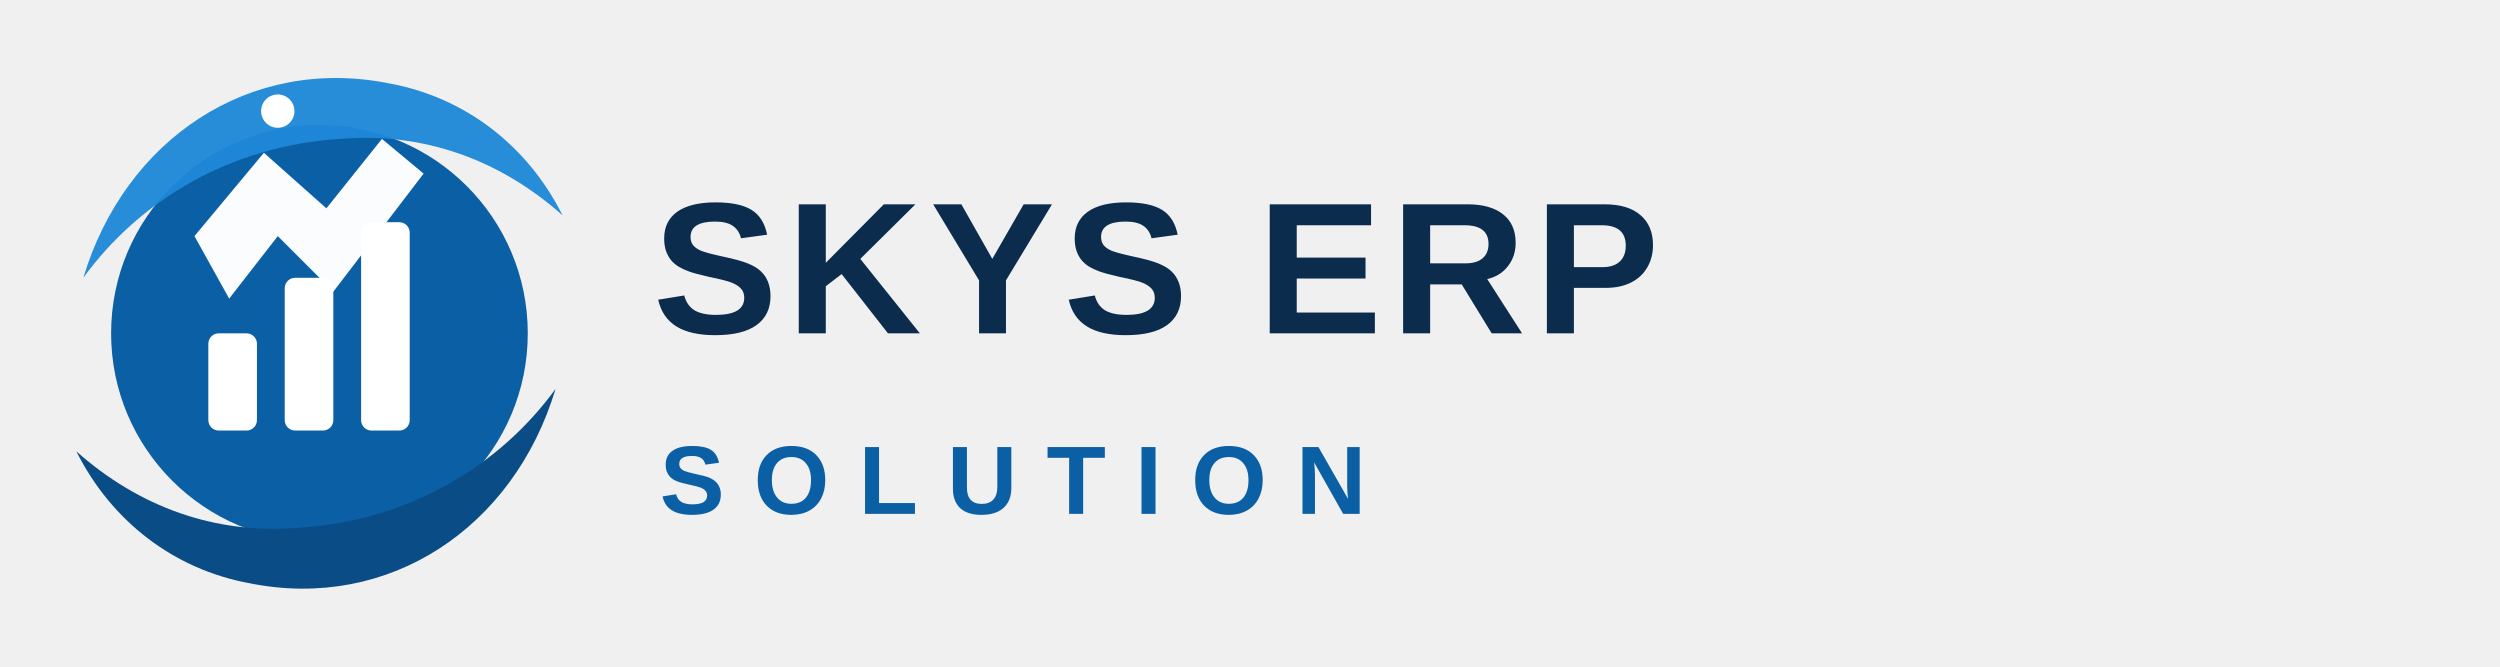
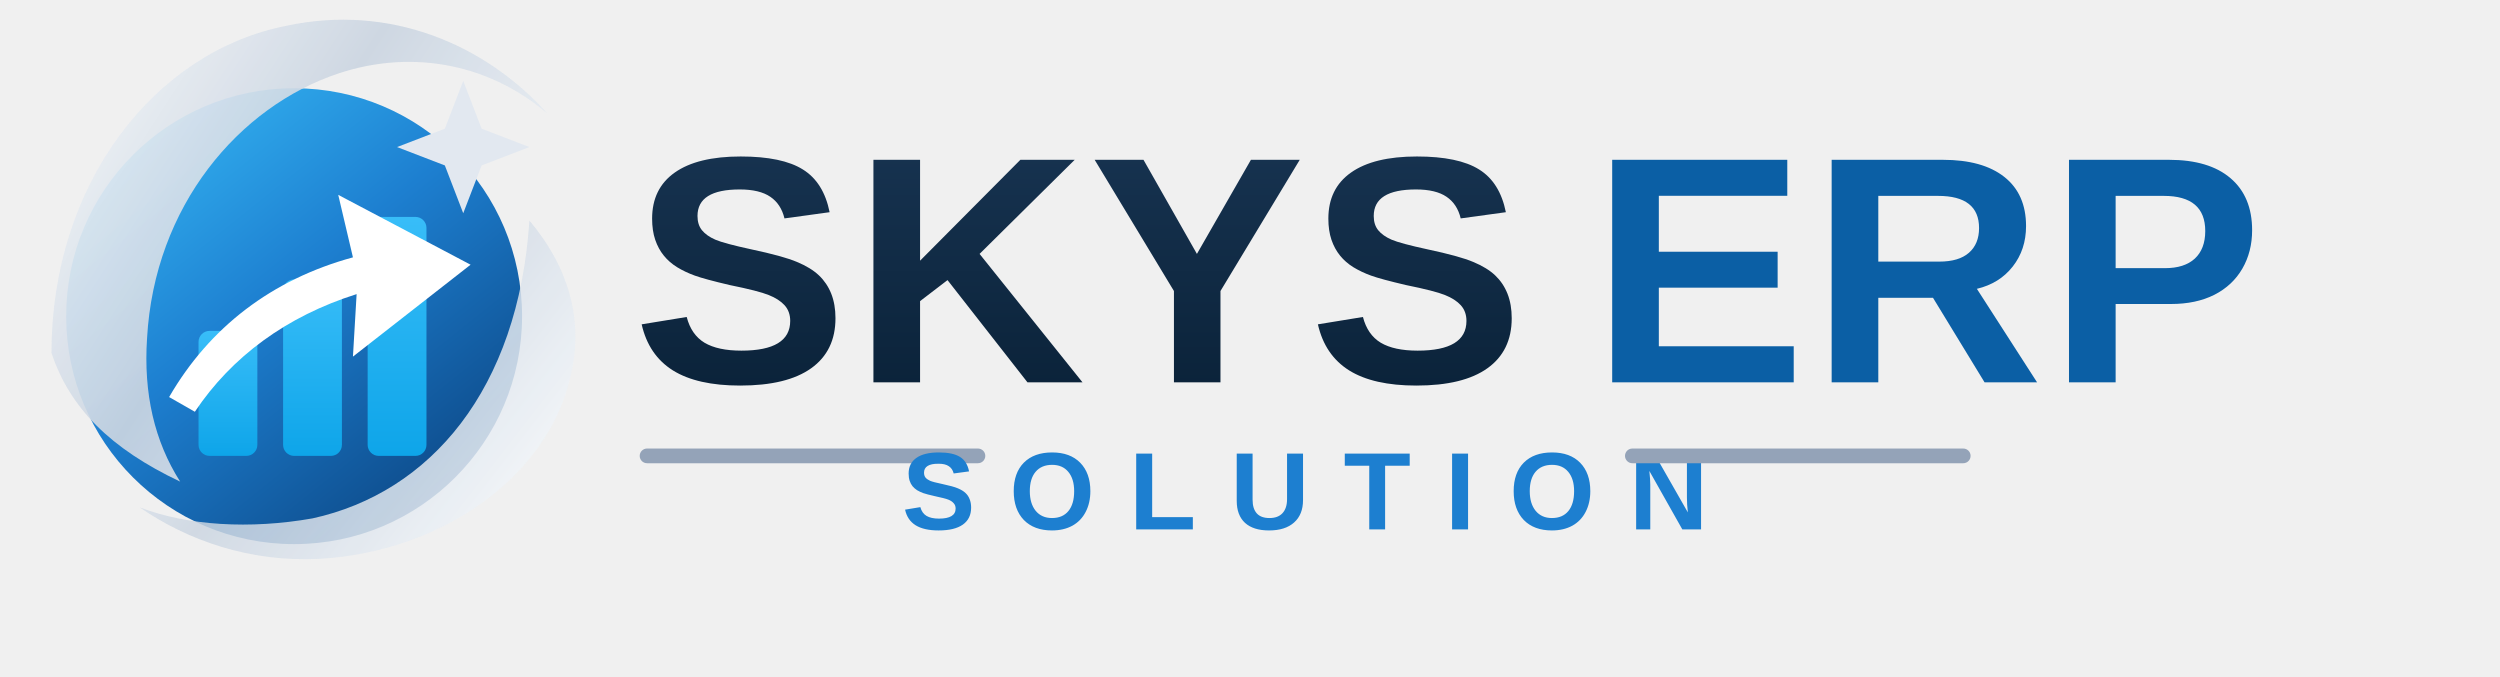
- <svg xmlns="http://www.w3.org/2000/svg" viewBox="0 0 360 96" role="img" aria-label="SKYS ERP Solution">
-   <g id="embleme">
-     <circle cx="46" cy="48" r="30" fill="#0B5FA5" />
-     <path d="M12 40c6-20 24-32 44-28 11 2 20 9 25 19-9-8-20-12-32-11-16 1-29 9-37 20z" fill="#1E88D8" opacity="0.95" />
-     <path d="M80 56c-6 20-24 32-44 28-11-2-20-9-25-19 9 8 20 12 32 11 16-1 29-9 37-20z" fill="#0A4C85" />
-     <rect x="30" y="48" width="7" height="14" rx="1.5" fill="#FFFFFF" />
-     <rect x="41" y="40" width="7" height="22" rx="1.5" fill="#FFFFFF" />
-     <rect x="52" y="32" width="7" height="30" rx="1.5" fill="#FFFFFF" />
-     <path d="M28 34l10-12 9 8 8-10 6 5-13 17-8-8-7 9z" fill="#FFFFFF" opacity="0.98" />
-     <circle cx="40" cy="16" r="2.4" fill="#FFFFFF" />
+ <svg xmlns="http://www.w3.org/2000/svg" viewBox="0 0 340 92" width="340" height="92" role="img" aria-label="SKYS ERP Solution">
+   <defs>
+     <linearGradient id="orbe" x1="0.1" y1="0" x2="0.9" y2="1">
+       <stop offset="0" stop-color="#38BDF8" />
+       <stop offset="0.45" stop-color="#1D7FD0" />
+       <stop offset="1" stop-color="#0A3F7A" />
+     </linearGradient>
+     <linearGradient id="ruban" x1="0" y1="0" x2="1" y2="0.6">
+       <stop offset="0" stop-color="#F8FAFC" />
+       <stop offset="0.5" stop-color="#CBD5E1" />
+       <stop offset="1" stop-color="#F1F5F9" />
+     </linearGradient>
+     <linearGradient id="barre" x1="0" y1="1" x2="0" y2="0">
+       <stop offset="0" stop-color="#0EA5E9" />
+       <stop offset="1" stop-color="#38BDF8" />
+     </linearGradient>
+     <linearGradient id="mot" x1="0" y1="0" x2="0" y2="1">
+       <stop offset="0" stop-color="#16324F" />
+       <stop offset="1" stop-color="#0B233A" />
+     </linearGradient>
+   </defs>
+   <g id="embleme" transform="translate(4 2) scale(0.5)">
+     <circle cx="72" cy="82" r="62" fill="url(#orbe)" />
+     <path d="M6 92C6 46 34 10 70 3c28-6 54 5 71 24-15-13-36-18-57-11C57 25 34 52 32 88c-1 15 2 28 9 39C22 118 11 107 6 92z" fill="url(#ruban)" opacity="0.92" />
+     <path d="M136 56c11 13 15 28 11 43-6 26-34 47-68 49-19 1-36-5-49-14 13 5 30 6 47 3 32-7 56-35 59-81z" fill="url(#ruban)" opacity="0.85" />
+     <rect x="46" y="86" width="16" height="34" rx="3" fill="url(#barre)" />
+     <rect x="69" y="72" width="16" height="48" rx="3" fill="url(#barre)" />
+     <rect x="92" y="55" width="16" height="65" rx="3" fill="url(#barre)" />
+     <path d="M38 104c11-19 28-32 50-38l-4-17 36 19-32 25 1-17c-19 6-34 17-44 32z" fill="#FFFFFF" />
+     <path d="M118 18l5 13 13 5-13 5-5 13-5-13-13-5 13-5z" fill="#E2E8F0" />
  </g>
-   <text x="94" y="48" font-family="Segoe UI, Helvetica Neue, Arial, sans-serif" font-size="27" font-weight="700" letter-spacing="1.2" fill="#0B2C4D">SKYS ERP</text>
-   <text x="95" y="74" font-family="Segoe UI, Helvetica Neue, Arial, sans-serif" font-size="14" font-weight="600" letter-spacing="4.2" fill="#0B5FA5">SOLUTION</text>
+   <g font-family="'Segoe UI', 'Helvetica Neue', Arial, sans-serif" text-rendering="geometricPrecision">
+     <text x="86" y="52" font-size="44" font-weight="700" letter-spacing="0.5" fill="url(#mot)">SKYS<tspan dx="9" fill="#0B5FA5">ERP</tspan>
+     </text>
+     <rect x="87" y="61" width="47" height="2" rx="1" fill="#94A3B8" />
+     <text x="177.5" y="72" font-size="15" font-weight="700" letter-spacing="4.6" fill="#1D7FD0" text-anchor="middle">SOLUTION</text>
+     <rect x="221" y="61" width="47" height="2" rx="1" fill="#94A3B8" />
+   </g>
</svg>
